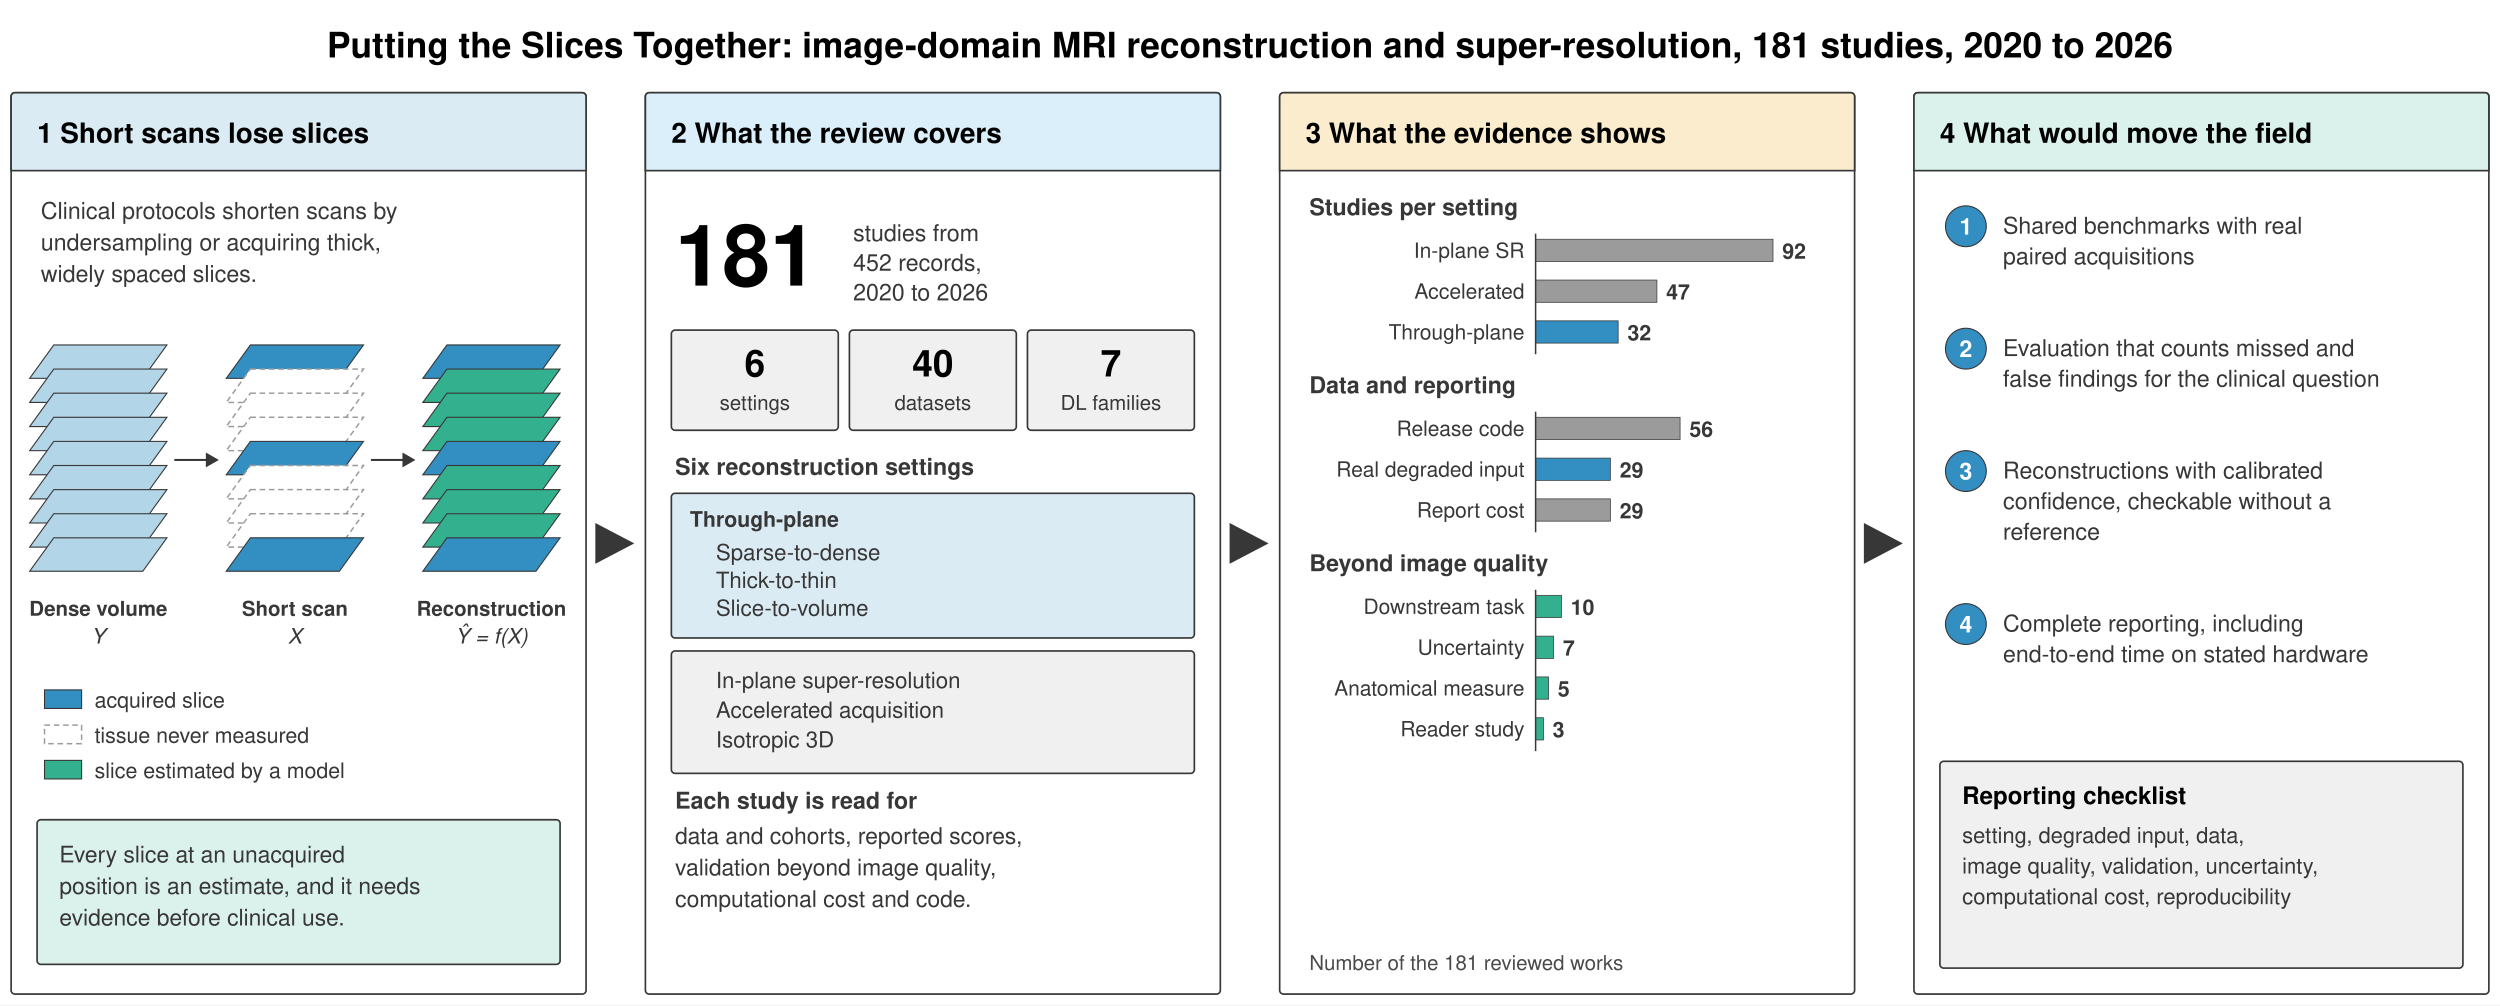
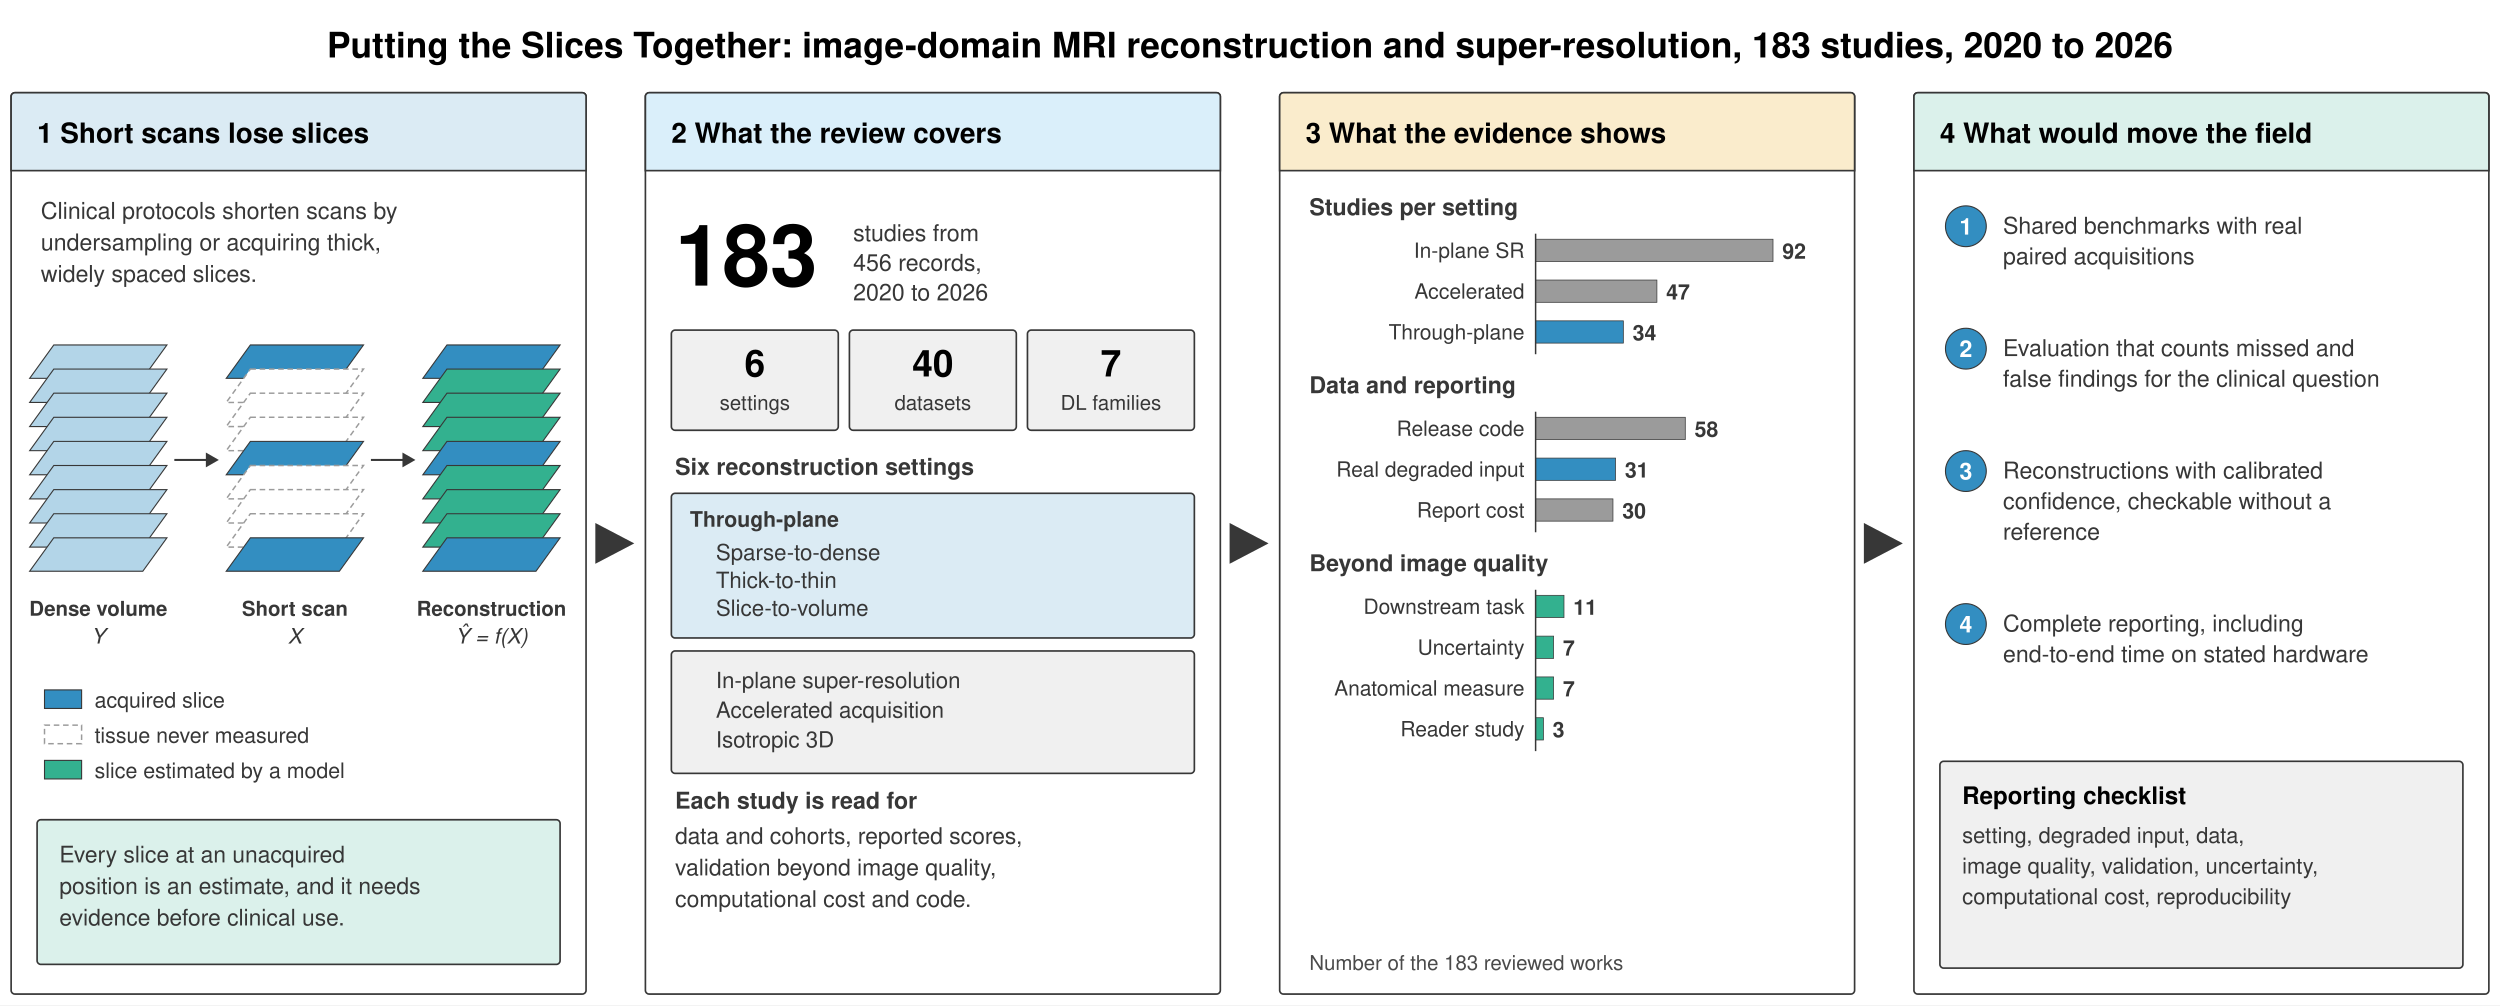
<svg xmlns="http://www.w3.org/2000/svg" viewBox="0 0 1348 542" width="1348" height="542" role="img" font-family="Helvetica, 'Nimbus Sans', Arial, sans-serif">
  <rect width="1348" height="542" fill="#ffffff" />
-   <text x="674.0" y="31" font-size="19" font-weight="700" text-anchor="middle" fill="#000000">Putting the Slices Together: image-domain MRI reconstruction and super-resolution, 181 studies, 2020 to 2026</text>
+   <text x="674.0" y="31" font-size="19" font-weight="700" text-anchor="middle" fill="#000000">Putting the Slices Together: image-domain MRI reconstruction and super-resolution, 183 studies, 2020 to 2026</text>
  <g transform="translate(6,50)">
    <rect x="0" y="0" width="310" height="486" rx="2" fill="#ffffff" stroke="#373737" stroke-width="0.9" />
    <path d="M2 0H308a2 2 0 0 1 2 2V42H0V2a2 2 0 0 1 2-2z" fill="#DBEBF4" stroke="#373737" stroke-width="0.9" />
    <text x="14" y="27" font-size="15" font-weight="700" text-anchor="start" fill="#000000">1  Short scans lose slices</text>
    <text x="16" y="68" font-size="12.5" font-weight="400" text-anchor="start" fill="#373737">Clinical protocols shorten scans by</text>
    <text x="16" y="85" font-size="12.5" font-weight="400" text-anchor="start" fill="#373737">undersampling or acquiring thick,</text>
    <text x="16" y="102" font-size="12.5" font-weight="400" text-anchor="start" fill="#373737">widely spaced slices.</text>
    <polygon points="23,136 84,136 71,154 10,154" fill="#B3D5E8" stroke="#373737" stroke-width="0.6" />
    <polygon points="23,149 84,149 71,167 10,167" fill="#B3D5E8" stroke="#373737" stroke-width="0.6" />
    <polygon points="23,162 84,162 71,180 10,180" fill="#B3D5E8" stroke="#373737" stroke-width="0.6" />
    <polygon points="23,175 84,175 71,193 10,193" fill="#B3D5E8" stroke="#373737" stroke-width="0.6" />
    <polygon points="23,188 84,188 71,206 10,206" fill="#B3D5E8" stroke="#373737" stroke-width="0.6" />
    <polygon points="23,201 84,201 71,219 10,219" fill="#B3D5E8" stroke="#373737" stroke-width="0.6" />
    <polygon points="23,214 84,214 71,232 10,232" fill="#B3D5E8" stroke="#373737" stroke-width="0.6" />
    <polygon points="23,227 84,227 71,245 10,245" fill="#B3D5E8" stroke="#373737" stroke-width="0.6" />
    <polygon points="23,240 84,240 71,258 10,258" fill="#B3D5E8" stroke="#373737" stroke-width="0.6" />
    <polygon points="129,136 190,136 177,154 116,154" fill="#338EC1" stroke="#373737" stroke-width="0.6" />
    <polygon points="129,149 190,149 177,167 116,167" fill="#ffffff" stroke="#9B9B9B" stroke-width="0.8" stroke-dasharray="3 2" />
    <polygon points="129,162 190,162 177,180 116,180" fill="#ffffff" stroke="#9B9B9B" stroke-width="0.8" stroke-dasharray="3 2" />
    <polygon points="129,175 190,175 177,193 116,193" fill="#ffffff" stroke="#9B9B9B" stroke-width="0.8" stroke-dasharray="3 2" />
    <polygon points="129,188 190,188 177,206 116,206" fill="#338EC1" stroke="#373737" stroke-width="0.6" />
    <polygon points="129,201 190,201 177,219 116,219" fill="#ffffff" stroke="#9B9B9B" stroke-width="0.8" stroke-dasharray="3 2" />
    <polygon points="129,214 190,214 177,232 116,232" fill="#ffffff" stroke="#9B9B9B" stroke-width="0.8" stroke-dasharray="3 2" />
    <polygon points="129,227 190,227 177,245 116,245" fill="#ffffff" stroke="#9B9B9B" stroke-width="0.8" stroke-dasharray="3 2" />
    <polygon points="129,240 190,240 177,258 116,258" fill="#338EC1" stroke="#373737" stroke-width="0.6" />
    <polygon points="235,136 296,136 283,154 222,154" fill="#338EC1" stroke="#373737" stroke-width="0.6" />
    <polygon points="235,149 296,149 283,167 222,167" fill="#33B18F" stroke="#373737" stroke-width="0.6" />
    <polygon points="235,162 296,162 283,180 222,180" fill="#33B18F" stroke="#373737" stroke-width="0.6" />
    <polygon points="235,175 296,175 283,193 222,193" fill="#33B18F" stroke="#373737" stroke-width="0.6" />
    <polygon points="235,188 296,188 283,206 222,206" fill="#338EC1" stroke="#373737" stroke-width="0.6" />
    <polygon points="235,201 296,201 283,219 222,219" fill="#33B18F" stroke="#373737" stroke-width="0.6" />
    <polygon points="235,214 296,214 283,232 222,232" fill="#33B18F" stroke="#373737" stroke-width="0.6" />
    <polygon points="235,227 296,227 283,245 222,245" fill="#33B18F" stroke="#373737" stroke-width="0.6" />
    <polygon points="235,240 296,240 283,258 222,258" fill="#338EC1" stroke="#373737" stroke-width="0.6" />
    <line x1="88" y1="198" x2="107" y2="198" stroke="#373737" stroke-width="1.1" />
    <polygon points="112,198 105,194 105,202" fill="#373737" />
    <line x1="194" y1="198" x2="213" y2="198" stroke="#373737" stroke-width="1.1" />
    <polygon points="218,198 211,194 211,202" fill="#373737" />
    <text x="47" y="282" font-size="11" font-weight="700" text-anchor="middle" fill="#373737">Dense volume</text>
    <text x="47" y="297" font-size="11.5" font-weight="400" text-anchor="middle" fill="#373737" font-style="italic">Y</text>
    <text x="153" y="282" font-size="11" font-weight="700" text-anchor="middle" fill="#373737">Short scan</text>
    <text x="153" y="297" font-size="11.5" font-weight="400" text-anchor="middle" fill="#373737" font-style="italic">X</text>
    <text x="259" y="282" font-size="11" font-weight="700" text-anchor="middle" fill="#373737">Reconstruction</text>
    <text x="259" y="297" font-size="11.5" font-weight="400" text-anchor="middle" fill="#373737" font-style="italic">Ŷ = f(X)</text>
    <rect x="18" y="322" width="20" height="10" rx="0" fill="#338EC1" stroke="#373737" stroke-width="0.6" />
    <text x="45" y="331.5" font-size="11.5" font-weight="400" text-anchor="start" fill="#373737">acquired slice</text>
    <rect x="18" y="341" width="20" height="10" rx="0" fill="#ffffff" stroke="#9B9B9B" stroke-width="0.8" stroke-dasharray="3 2" />
    <text x="45" y="350.5" font-size="11.5" font-weight="400" text-anchor="start" fill="#373737">tissue never measured</text>
    <rect x="18" y="360" width="20" height="10" rx="0" fill="#33B18F" stroke="#373737" stroke-width="0.6" />
    <text x="45" y="369.5" font-size="11.5" font-weight="400" text-anchor="start" fill="#373737">slice estimated by a model</text>
    <rect x="14" y="392" width="282" height="78" rx="2" fill="#DBF1EB" stroke="#373737" stroke-width="0.9" />
    <text x="26" y="415" font-size="12.3" font-weight="400" text-anchor="start" fill="#373737">Every slice at an unacquired</text>
    <text x="26" y="432" font-size="12.3" font-weight="400" text-anchor="start" fill="#373737">position is an estimate, and it needs</text>
    <text x="26" y="449" font-size="12.3" font-weight="400" text-anchor="start" fill="#373737">evidence before clinical use.</text>
  </g>
  <polygon points="321,282.0 342,293.0 321,304.0" fill="#373737" />
  <g transform="translate(348,50)">
    <rect x="0" y="0" width="310" height="486" rx="2" fill="#ffffff" stroke="#373737" stroke-width="0.9" />
    <path d="M2 0H308a2 2 0 0 1 2 2V42H0V2a2 2 0 0 1 2-2z" fill="#DAEFFA" stroke="#373737" stroke-width="0.9" />
    <text x="14" y="27" font-size="15" font-weight="700" text-anchor="start" fill="#000000">2  What the review covers</text>
-     <text x="16" y="104" font-size="46" font-weight="700" text-anchor="start" fill="#000000">181</text>
+     <text x="16" y="104" font-size="46" font-weight="700" text-anchor="start" fill="#000000">183</text>
    <text x="112" y="80" font-size="12.5" font-weight="400" text-anchor="start" fill="#373737">studies from</text>
-     <text x="112" y="96" font-size="12.5" font-weight="400" text-anchor="start" fill="#373737">452 records,</text>
+     <text x="112" y="96" font-size="12.5" font-weight="400" text-anchor="start" fill="#373737">456 records,</text>
    <text x="112" y="112" font-size="12.5" font-weight="400" text-anchor="start" fill="#373737">2020 to 2026</text>
    <rect x="14" y="128" width="90" height="54" rx="2" fill="#F0F0F0" stroke="#373737" stroke-width="0.9" />
    <text x="59" y="153" font-size="20" font-weight="700" text-anchor="middle" fill="#000000">6</text>
    <text x="59" y="171" font-size="11" font-weight="400" text-anchor="middle" fill="#373737">settings</text>
    <rect x="110" y="128" width="90" height="54" rx="2" fill="#F0F0F0" stroke="#373737" stroke-width="0.9" />
    <text x="155" y="153" font-size="20" font-weight="700" text-anchor="middle" fill="#000000">40</text>
    <text x="155" y="171" font-size="11" font-weight="400" text-anchor="middle" fill="#373737">datasets</text>
    <rect x="206" y="128" width="90" height="54" rx="2" fill="#F0F0F0" stroke="#373737" stroke-width="0.9" />
    <text x="251" y="153" font-size="20" font-weight="700" text-anchor="middle" fill="#000000">7</text>
    <text x="251" y="171" font-size="11" font-weight="400" text-anchor="middle" fill="#373737">DL families</text>
    <text x="16" y="206" font-size="12.5" font-weight="700" text-anchor="start" fill="#373737">Six reconstruction settings</text>
    <rect x="14" y="216" width="282" height="78" rx="2" fill="#DBEBF4" stroke="#373737" stroke-width="0.9" />
    <text x="24" y="234" font-size="11.5" font-weight="700" text-anchor="start" fill="#373737">Through-plane</text>
    <text x="38" y="252" font-size="12" font-weight="400" text-anchor="start" fill="#373737">Sparse-to-dense</text>
    <text x="38" y="267" font-size="12" font-weight="400" text-anchor="start" fill="#373737">Thick-to-thin</text>
    <text x="38" y="282" font-size="12" font-weight="400" text-anchor="start" fill="#373737">Slice-to-volume</text>
    <rect x="14" y="301" width="282" height="66" rx="2" fill="#F0F0F0" stroke="#373737" stroke-width="0.9" />
    <text x="38" y="321" font-size="12" font-weight="400" text-anchor="start" fill="#373737">In-plane super-resolution</text>
    <text x="38" y="337" font-size="12" font-weight="400" text-anchor="start" fill="#373737">Accelerated acquisition</text>
    <text x="38" y="353" font-size="12" font-weight="400" text-anchor="start" fill="#373737">Isotropic 3D</text>
    <text x="16" y="386" font-size="12.5" font-weight="700" text-anchor="start" fill="#373737">Each study is read for</text>
    <text x="16" y="405" font-size="12.3" font-weight="400" text-anchor="start" fill="#373737">data and cohorts, reported scores,</text>
    <text x="16" y="422" font-size="12.3" font-weight="400" text-anchor="start" fill="#373737">validation beyond image quality,</text>
    <text x="16" y="439" font-size="12.3" font-weight="400" text-anchor="start" fill="#373737">computational cost and code.</text>
  </g>
  <polygon points="663,282.0 684,293.0 663,304.0" fill="#373737" />
  <g transform="translate(690,50)">
    <rect x="0" y="0" width="310" height="486" rx="2" fill="#ffffff" stroke="#373737" stroke-width="0.9" />
    <path d="M2 0H308a2 2 0 0 1 2 2V42H0V2a2 2 0 0 1 2-2z" fill="#FAECCC" stroke="#373737" stroke-width="0.9" />
    <text x="14" y="27" font-size="15" font-weight="700" text-anchor="start" fill="#000000">3  What the evidence shows</text>
    <text x="16" y="66" font-size="12.5" font-weight="700" text-anchor="start" fill="#373737">Studies per setting</text>
    <text x="132" y="89" font-size="11.3" font-weight="400" text-anchor="end" fill="#373737">In-plane SR</text>
    <rect x="138" y="79" width="128.0" height="12" fill="#9B9B9B" stroke="#373737" stroke-width="0.4" />
    <text x="271.0" y="89.5" font-size="11.5" font-weight="700" text-anchor="start" fill="#373737">92</text>
    <text x="132" y="111" font-size="11.3" font-weight="400" text-anchor="end" fill="#373737">Accelerated</text>
    <rect x="138" y="101" width="65.4" height="12" fill="#9B9B9B" stroke="#373737" stroke-width="0.4" />
    <text x="208.391" y="111.5" font-size="11.5" font-weight="700" text-anchor="start" fill="#373737">47</text>
    <text x="132" y="133" font-size="11.3" font-weight="400" text-anchor="end" fill="#373737">Through-plane</text>
-     <rect x="138" y="123" width="44.5" height="12" fill="#338EC1" stroke="#373737" stroke-width="0.4" />
-     <text x="187.522" y="133.5" font-size="11.5" font-weight="700" text-anchor="start" fill="#373737">32</text>
+     <rect x="138" y="123" width="47.3" height="12" fill="#338EC1" stroke="#373737" stroke-width="0.4" />
+     <text x="190.304" y="133.5" font-size="11.5" font-weight="700" text-anchor="start" fill="#373737">34</text>
    <line x1="138" y1="76" x2="138" y2="141" stroke="#373737" stroke-width="0.8" />
    <text x="16" y="162" font-size="12.5" font-weight="700" text-anchor="start" fill="#373737">Data and reporting</text>
    <text x="132" y="185" font-size="11.3" font-weight="400" text-anchor="end" fill="#373737">Release code</text>
-     <rect x="138" y="175" width="77.9" height="12" fill="#9B9B9B" stroke="#373737" stroke-width="0.4" />
-     <text x="220.913" y="185.5" font-size="11.5" font-weight="700" text-anchor="start" fill="#373737">56</text>
+     <rect x="138" y="175" width="80.7" height="12" fill="#9B9B9B" stroke="#373737" stroke-width="0.4" />
+     <text x="223.696" y="185.5" font-size="11.5" font-weight="700" text-anchor="start" fill="#373737">58</text>
    <text x="132" y="207" font-size="11.3" font-weight="400" text-anchor="end" fill="#373737">Real degraded input</text>
-     <rect x="138" y="197" width="40.3" height="12" fill="#338EC1" stroke="#373737" stroke-width="0.4" />
-     <text x="183.348" y="207.5" font-size="11.5" font-weight="700" text-anchor="start" fill="#373737">29</text>
+     <rect x="138" y="197" width="43.1" height="12" fill="#338EC1" stroke="#373737" stroke-width="0.4" />
+     <text x="186.13" y="207.5" font-size="11.5" font-weight="700" text-anchor="start" fill="#373737">31</text>
    <text x="132" y="229" font-size="11.3" font-weight="400" text-anchor="end" fill="#373737">Report cost</text>
-     <rect x="138" y="219" width="40.3" height="12" fill="#9B9B9B" stroke="#373737" stroke-width="0.4" />
-     <text x="183.348" y="229.5" font-size="11.5" font-weight="700" text-anchor="start" fill="#373737">29</text>
+     <rect x="138" y="219" width="41.7" height="12" fill="#9B9B9B" stroke="#373737" stroke-width="0.4" />
+     <text x="184.739" y="229.5" font-size="11.5" font-weight="700" text-anchor="start" fill="#373737">30</text>
    <line x1="138" y1="172" x2="138" y2="237" stroke="#373737" stroke-width="0.8" />
    <text x="16" y="258" font-size="12.5" font-weight="700" text-anchor="start" fill="#373737">Beyond image quality</text>
    <text x="132" y="281" font-size="11.3" font-weight="400" text-anchor="end" fill="#373737">Downstream task</text>
-     <rect x="138" y="271" width="13.9" height="12" fill="#33B18F" stroke="#373737" stroke-width="0.4" />
-     <text x="156.913" y="281.5" font-size="11.5" font-weight="700" text-anchor="start" fill="#373737">10</text>
+     <rect x="138" y="271" width="15.3" height="12" fill="#33B18F" stroke="#373737" stroke-width="0.4" />
+     <text x="158.304" y="281.5" font-size="11.5" font-weight="700" text-anchor="start" fill="#373737">11</text>
    <text x="132" y="303" font-size="11.3" font-weight="400" text-anchor="end" fill="#373737">Uncertainty</text>
    <rect x="138" y="293" width="9.7" height="12" fill="#33B18F" stroke="#373737" stroke-width="0.4" />
    <text x="152.739" y="303.5" font-size="11.5" font-weight="700" text-anchor="start" fill="#373737">7</text>
    <text x="132" y="325" font-size="11.3" font-weight="400" text-anchor="end" fill="#373737">Anatomical measure</text>
-     <rect x="138" y="315" width="7.0" height="12" fill="#33B18F" stroke="#373737" stroke-width="0.4" />
-     <text x="149.957" y="325.5" font-size="11.5" font-weight="700" text-anchor="start" fill="#373737">5</text>
+     <rect x="138" y="315" width="9.7" height="12" fill="#33B18F" stroke="#373737" stroke-width="0.4" />
+     <text x="152.739" y="325.5" font-size="11.5" font-weight="700" text-anchor="start" fill="#373737">7</text>
    <text x="132" y="347" font-size="11.3" font-weight="400" text-anchor="end" fill="#373737">Reader study</text>
    <rect x="138" y="337" width="4.2" height="12" fill="#33B18F" stroke="#373737" stroke-width="0.4" />
    <text x="147.174" y="347.5" font-size="11.5" font-weight="700" text-anchor="start" fill="#373737">3</text>
    <line x1="138" y1="268" x2="138" y2="355" stroke="#373737" stroke-width="0.8" />
-     <text x="16" y="473" font-size="11" font-weight="400" text-anchor="start" fill="#4a4a4a">Number of the 181 reviewed works</text>
+     <text x="16" y="473" font-size="11" font-weight="400" text-anchor="start" fill="#4a4a4a">Number of the 183 reviewed works</text>
  </g>
  <polygon points="1005,282.0 1026,293.0 1005,304.0" fill="#373737" />
  <g transform="translate(1032,50)">
    <rect x="0" y="0" width="310" height="486" rx="2" fill="#ffffff" stroke="#373737" stroke-width="0.9" />
    <path d="M2 0H308a2 2 0 0 1 2 2V42H0V2a2 2 0 0 1 2-2z" fill="#DBF1EB" stroke="#373737" stroke-width="0.9" />
    <text x="14" y="27" font-size="15" font-weight="700" text-anchor="start" fill="#000000">4  What would move the field</text>
    <circle cx="28" cy="72" r="11" fill="#338EC1" stroke="#373737" stroke-width="0.6" />
    <text x="28" y="76.5" font-size="12.5" font-weight="700" text-anchor="middle" fill="#ffffff">1</text>
    <text x="48" y="76.0" font-size="12.5" font-weight="400" text-anchor="start" fill="#373737">Shared benchmarks with real</text>
    <text x="48" y="92.5" font-size="12.5" font-weight="400" text-anchor="start" fill="#373737">paired acquisitions</text>
    <circle cx="28" cy="138.0" r="11" fill="#338EC1" stroke="#373737" stroke-width="0.6" />
    <text x="28" y="142.5" font-size="12.5" font-weight="700" text-anchor="middle" fill="#ffffff">2</text>
    <text x="48" y="142.0" font-size="12.5" font-weight="400" text-anchor="start" fill="#373737">Evaluation that counts missed and</text>
    <text x="48" y="158.5" font-size="12.5" font-weight="400" text-anchor="start" fill="#373737">false findings for the clinical question</text>
    <circle cx="28" cy="204.0" r="11" fill="#338EC1" stroke="#373737" stroke-width="0.6" />
    <text x="28" y="208.5" font-size="12.5" font-weight="700" text-anchor="middle" fill="#ffffff">3</text>
    <text x="48" y="208.0" font-size="12.5" font-weight="400" text-anchor="start" fill="#373737">Reconstructions with calibrated</text>
    <text x="48" y="224.5" font-size="12.5" font-weight="400" text-anchor="start" fill="#373737">confidence, checkable without a</text>
    <text x="48" y="241.0" font-size="12.5" font-weight="400" text-anchor="start" fill="#373737">reference</text>
    <circle cx="28" cy="286.5" r="11" fill="#338EC1" stroke="#373737" stroke-width="0.6" />
    <text x="28" y="291.0" font-size="12.5" font-weight="700" text-anchor="middle" fill="#ffffff">4</text>
    <text x="48" y="290.5" font-size="12.5" font-weight="400" text-anchor="start" fill="#373737">Complete reporting, including</text>
    <text x="48" y="307.0" font-size="12.5" font-weight="400" text-anchor="start" fill="#373737">end-to-end time on stated hardware</text>
    <rect x="14" y="360.5" width="282" height="111.5" rx="2" fill="#F0F0F0" stroke="#373737" stroke-width="0.9" />
    <text x="26" y="383.5" font-size="13" font-weight="700" text-anchor="start" fill="#000000">Reporting checklist</text>
    <text x="26" y="404.5" font-size="11.8" font-weight="400" text-anchor="start" fill="#373737">setting, degraded input, data,</text>
    <text x="26" y="421.0" font-size="11.8" font-weight="400" text-anchor="start" fill="#373737">image quality, validation, uncertainty,</text>
    <text x="26" y="437.5" font-size="11.8" font-weight="400" text-anchor="start" fill="#373737">computational cost, reproducibility</text>
  </g>
</svg>
